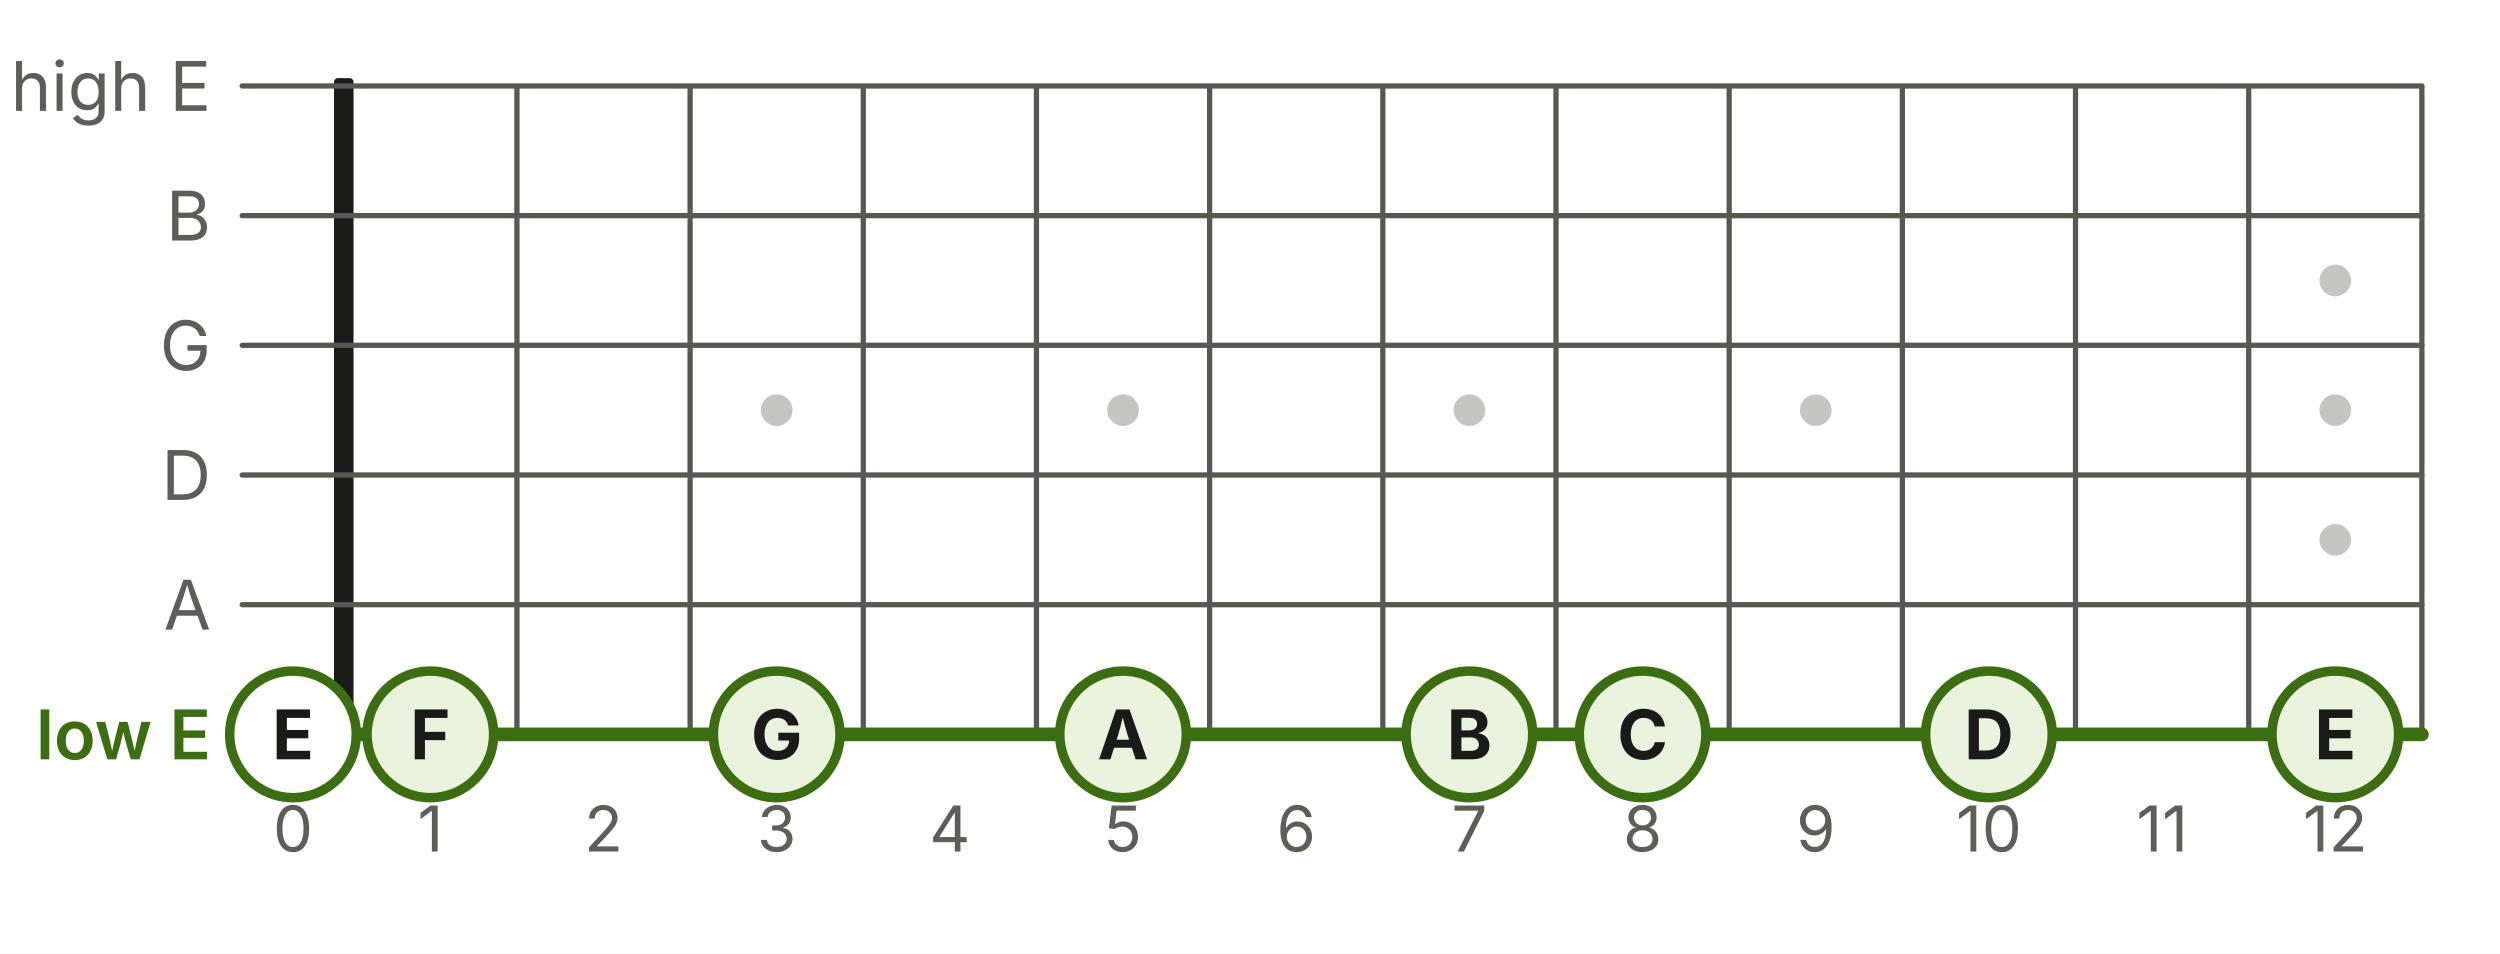
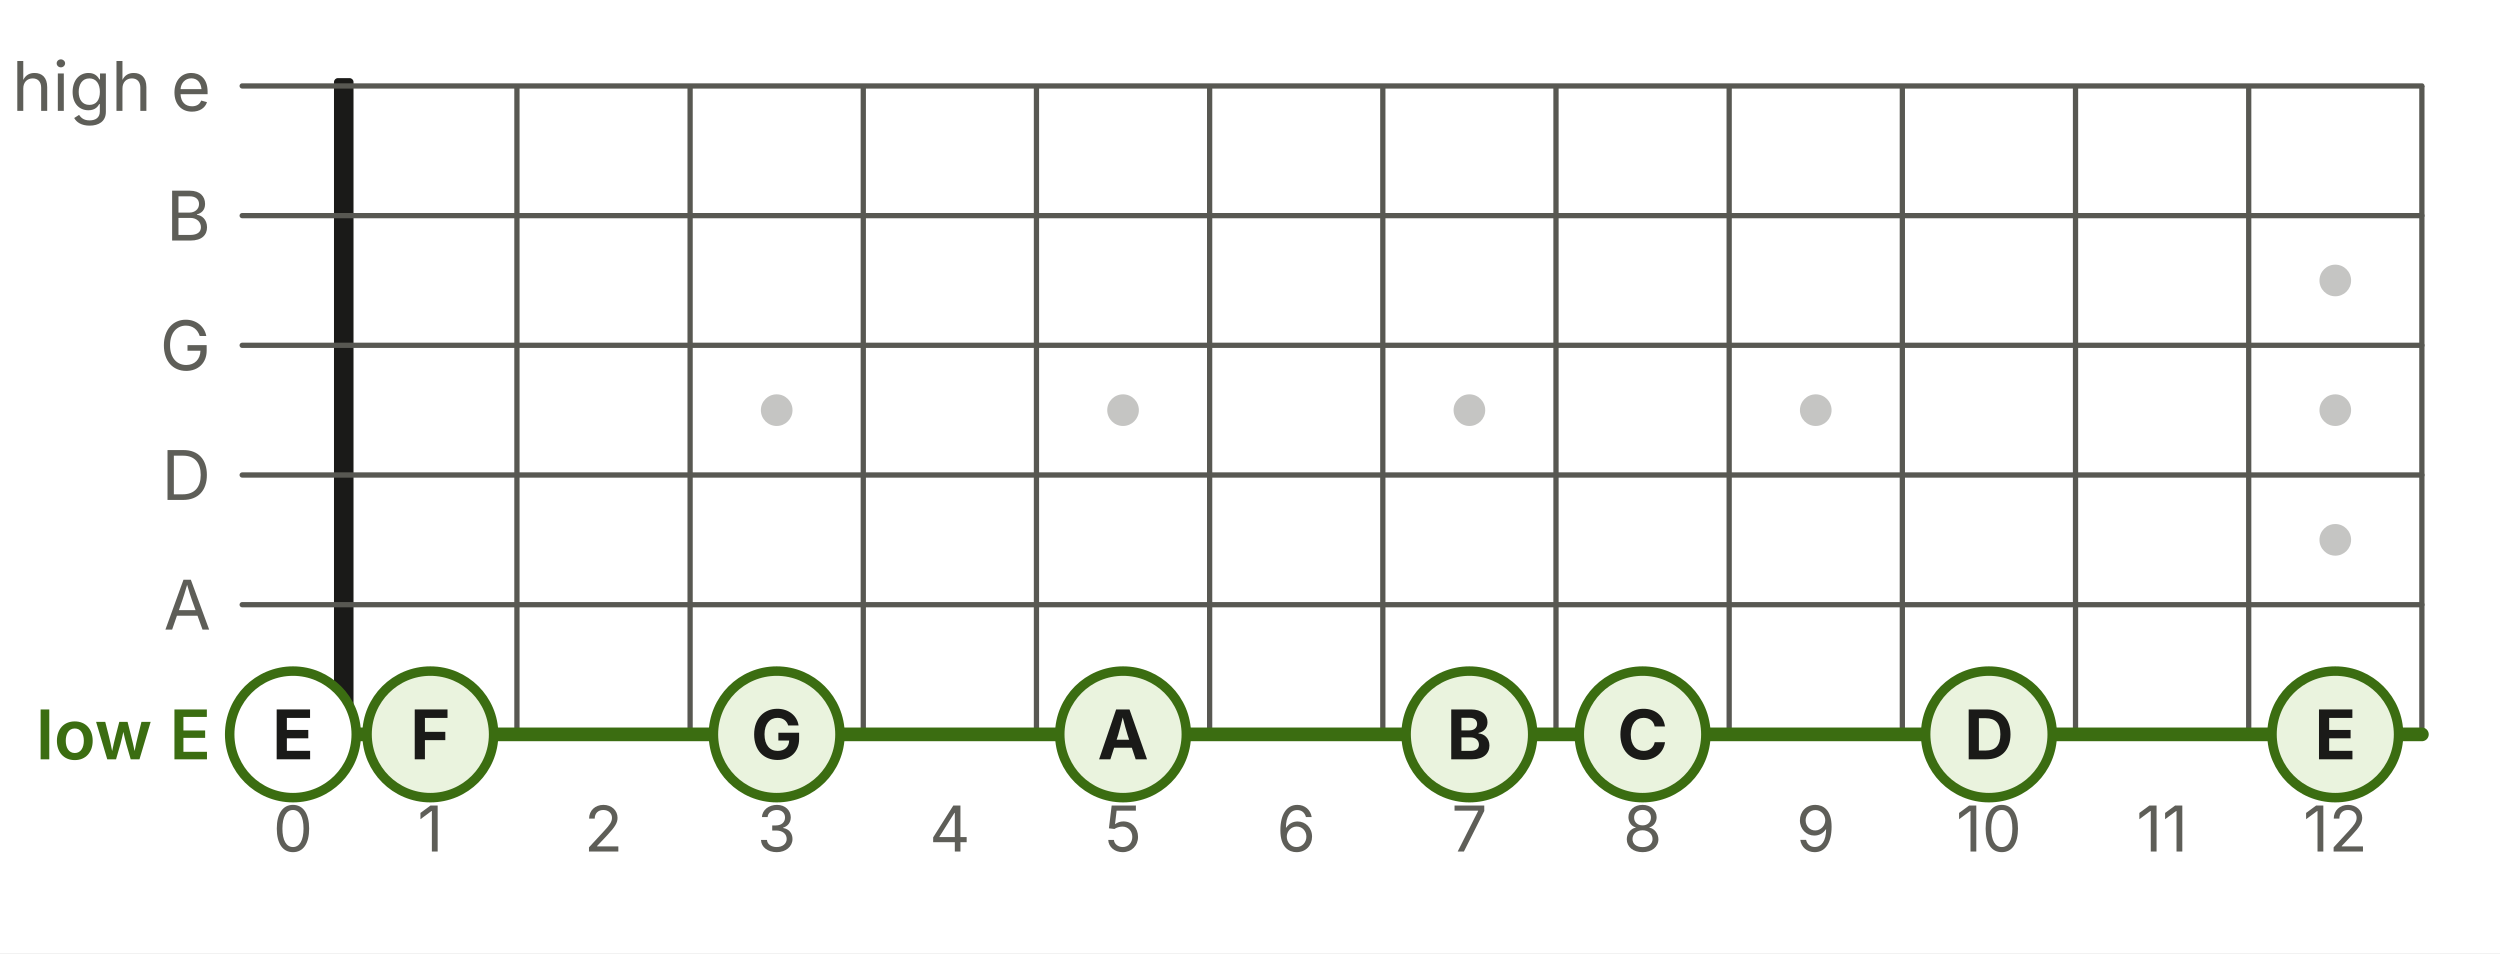
<svg xmlns="http://www.w3.org/2000/svg" width="2560" height="976" viewBox="0 0 640 244" font-family="Calibri,-apple-system,BlinkMacSystemFont,'Segoe UI',sans-serif">
  <rect width="640" height="244" fill="#ffffff" />
  <circle cx="198.833" cy="105" r="4.05" fill="#585852" opacity="0.35" />
  <circle cx="287.5" cy="105" r="4.05" fill="#585852" opacity="0.35" />
  <circle cx="376.167" cy="105" r="4.05" fill="#585852" opacity="0.35" />
  <circle cx="464.833" cy="105" r="4.05" fill="#585852" opacity="0.35" />
  <circle cx="597.833" cy="105" r="4.05" fill="#585852" opacity="0.35" />
  <circle cx="597.833" cy="71.8" r="4.05" fill="#585852" opacity="0.35" />
  <circle cx="597.833" cy="138.2" r="4.05" fill="#585852" opacity="0.35" />
  <line x1="132.333" y1="22" x2="132.333" y2="188" stroke="#585852" stroke-width="1.35" />
  <line x1="176.667" y1="22" x2="176.667" y2="188" stroke="#585852" stroke-width="1.35" />
  <line x1="221" y1="22" x2="221" y2="188" stroke="#585852" stroke-width="1.35" />
  <line x1="265.333" y1="22" x2="265.333" y2="188" stroke="#585852" stroke-width="1.35" />
  <line x1="309.667" y1="22" x2="309.667" y2="188" stroke="#585852" stroke-width="1.35" />
  <line x1="354" y1="22" x2="354" y2="188" stroke="#585852" stroke-width="1.35" />
  <line x1="398.333" y1="22" x2="398.333" y2="188" stroke="#585852" stroke-width="1.35" />
  <line x1="442.667" y1="22" x2="442.667" y2="188" stroke="#585852" stroke-width="1.35" />
  <line x1="487" y1="22" x2="487" y2="188" stroke="#585852" stroke-width="1.35" />
  <line x1="531.333" y1="22" x2="531.333" y2="188" stroke="#585852" stroke-width="1.35" />
  <line x1="575.667" y1="22" x2="575.667" y2="188" stroke="#585852" stroke-width="1.35" />
  <line x1="620" y1="22" x2="620" y2="188" stroke="#585852" stroke-width="1.35" />
  <rect x="85.5" y="20" width="5" height="170" fill="#1a1a18" rx="1" />
  <line x1="62" y1="22" x2="620" y2="22" stroke="#585852" stroke-width="1.35" stroke-linecap="round" />
-   <text x="54" y="22" text-anchor="end" dominant-baseline="central" font-size="17.55" font-weight="400" fill="#5e5e58">high E</text>
+   <text x="54" y="22" text-anchor="end" dominant-baseline="central" font-size="17.55" font-weight="400" fill="#5e5e58">high e</text>
  <line x1="62" y1="55.2" x2="620" y2="55.2" stroke="#585852" stroke-width="1.35" stroke-linecap="round" />
  <text x="54" y="55.2" text-anchor="end" dominant-baseline="central" font-size="17.55" font-weight="400" fill="#5e5e58">B</text>
  <line x1="62" y1="88.4" x2="620" y2="88.4" stroke="#585852" stroke-width="1.35" stroke-linecap="round" />
  <text x="54" y="88.4" text-anchor="end" dominant-baseline="central" font-size="17.55" font-weight="400" fill="#5e5e58">G</text>
  <line x1="62" y1="121.6" x2="620" y2="121.6" stroke="#585852" stroke-width="1.35" stroke-linecap="round" />
  <text x="54" y="121.6" text-anchor="end" dominant-baseline="central" font-size="17.55" font-weight="400" fill="#5e5e58">D</text>
  <line x1="62" y1="154.8" x2="620" y2="154.8" stroke="#585852" stroke-width="1.35" stroke-linecap="round" />
  <text x="54" y="154.8" text-anchor="end" dominant-baseline="central" font-size="17.55" font-weight="400" fill="#5e5e58">A</text>
  <line x1="62" y1="188" x2="620" y2="188" stroke="#3b6d11" stroke-width="3.51" stroke-linecap="round" />
  <text x="54" y="188" text-anchor="end" dominant-baseline="central" font-size="17.55" font-weight="600" fill="#3b6d11">low E</text>
  <circle cx="75" cy="188" r="16.2" fill="#ffffff" stroke="#3b6d11" stroke-width="2.43" />
  <circle cx="110.167" cy="188" r="16.2" fill="#eaf3de" stroke="#3b6d11" stroke-width="2.43" />
  <circle cx="198.833" cy="188" r="16.2" fill="#eaf3de" stroke="#3b6d11" stroke-width="2.43" />
  <circle cx="287.5" cy="188" r="16.2" fill="#eaf3de" stroke="#3b6d11" stroke-width="2.43" />
  <circle cx="376.167" cy="188" r="16.2" fill="#eaf3de" stroke="#3b6d11" stroke-width="2.43" />
  <circle cx="420.5" cy="188" r="16.2" fill="#eaf3de" stroke="#3b6d11" stroke-width="2.43" />
  <circle cx="509.167" cy="188" r="16.2" fill="#eaf3de" stroke="#3b6d11" stroke-width="2.43" />
  <circle cx="597.833" cy="188" r="16.2" fill="#eaf3de" stroke="#3b6d11" stroke-width="2.43" />
  <g font-size="17.55" font-weight="700" fill="#1a1a18" text-anchor="middle" dominant-baseline="central">
    <text x="75" y="188">E</text>
    <text x="110.167" y="188">F</text>
    <text x="198.833" y="188">G</text>
    <text x="287.5" y="188">A</text>
    <text x="376.167" y="188">B</text>
    <text x="420.5" y="188">C</text>
    <text x="509.167" y="188">D</text>
    <text x="597.833" y="188">E</text>
  </g>
  <g font-size="16.2" fill="#5e5e58" text-anchor="middle">
    <text x="75" y="218">0</text>
    <text x="110.167" y="218">1</text>
    <text x="154.5" y="218">2</text>
    <text x="198.833" y="218">3</text>
    <text x="243.167" y="218">4</text>
    <text x="287.5" y="218">5</text>
    <text x="331.833" y="218">6</text>
    <text x="376.167" y="218">7</text>
    <text x="420.5" y="218">8</text>
    <text x="464.833" y="218">9</text>
    <text x="509.167" y="218">10</text>
    <text x="553.5" y="218">11</text>
    <text x="597.833" y="218">12</text>
  </g>
</svg>
